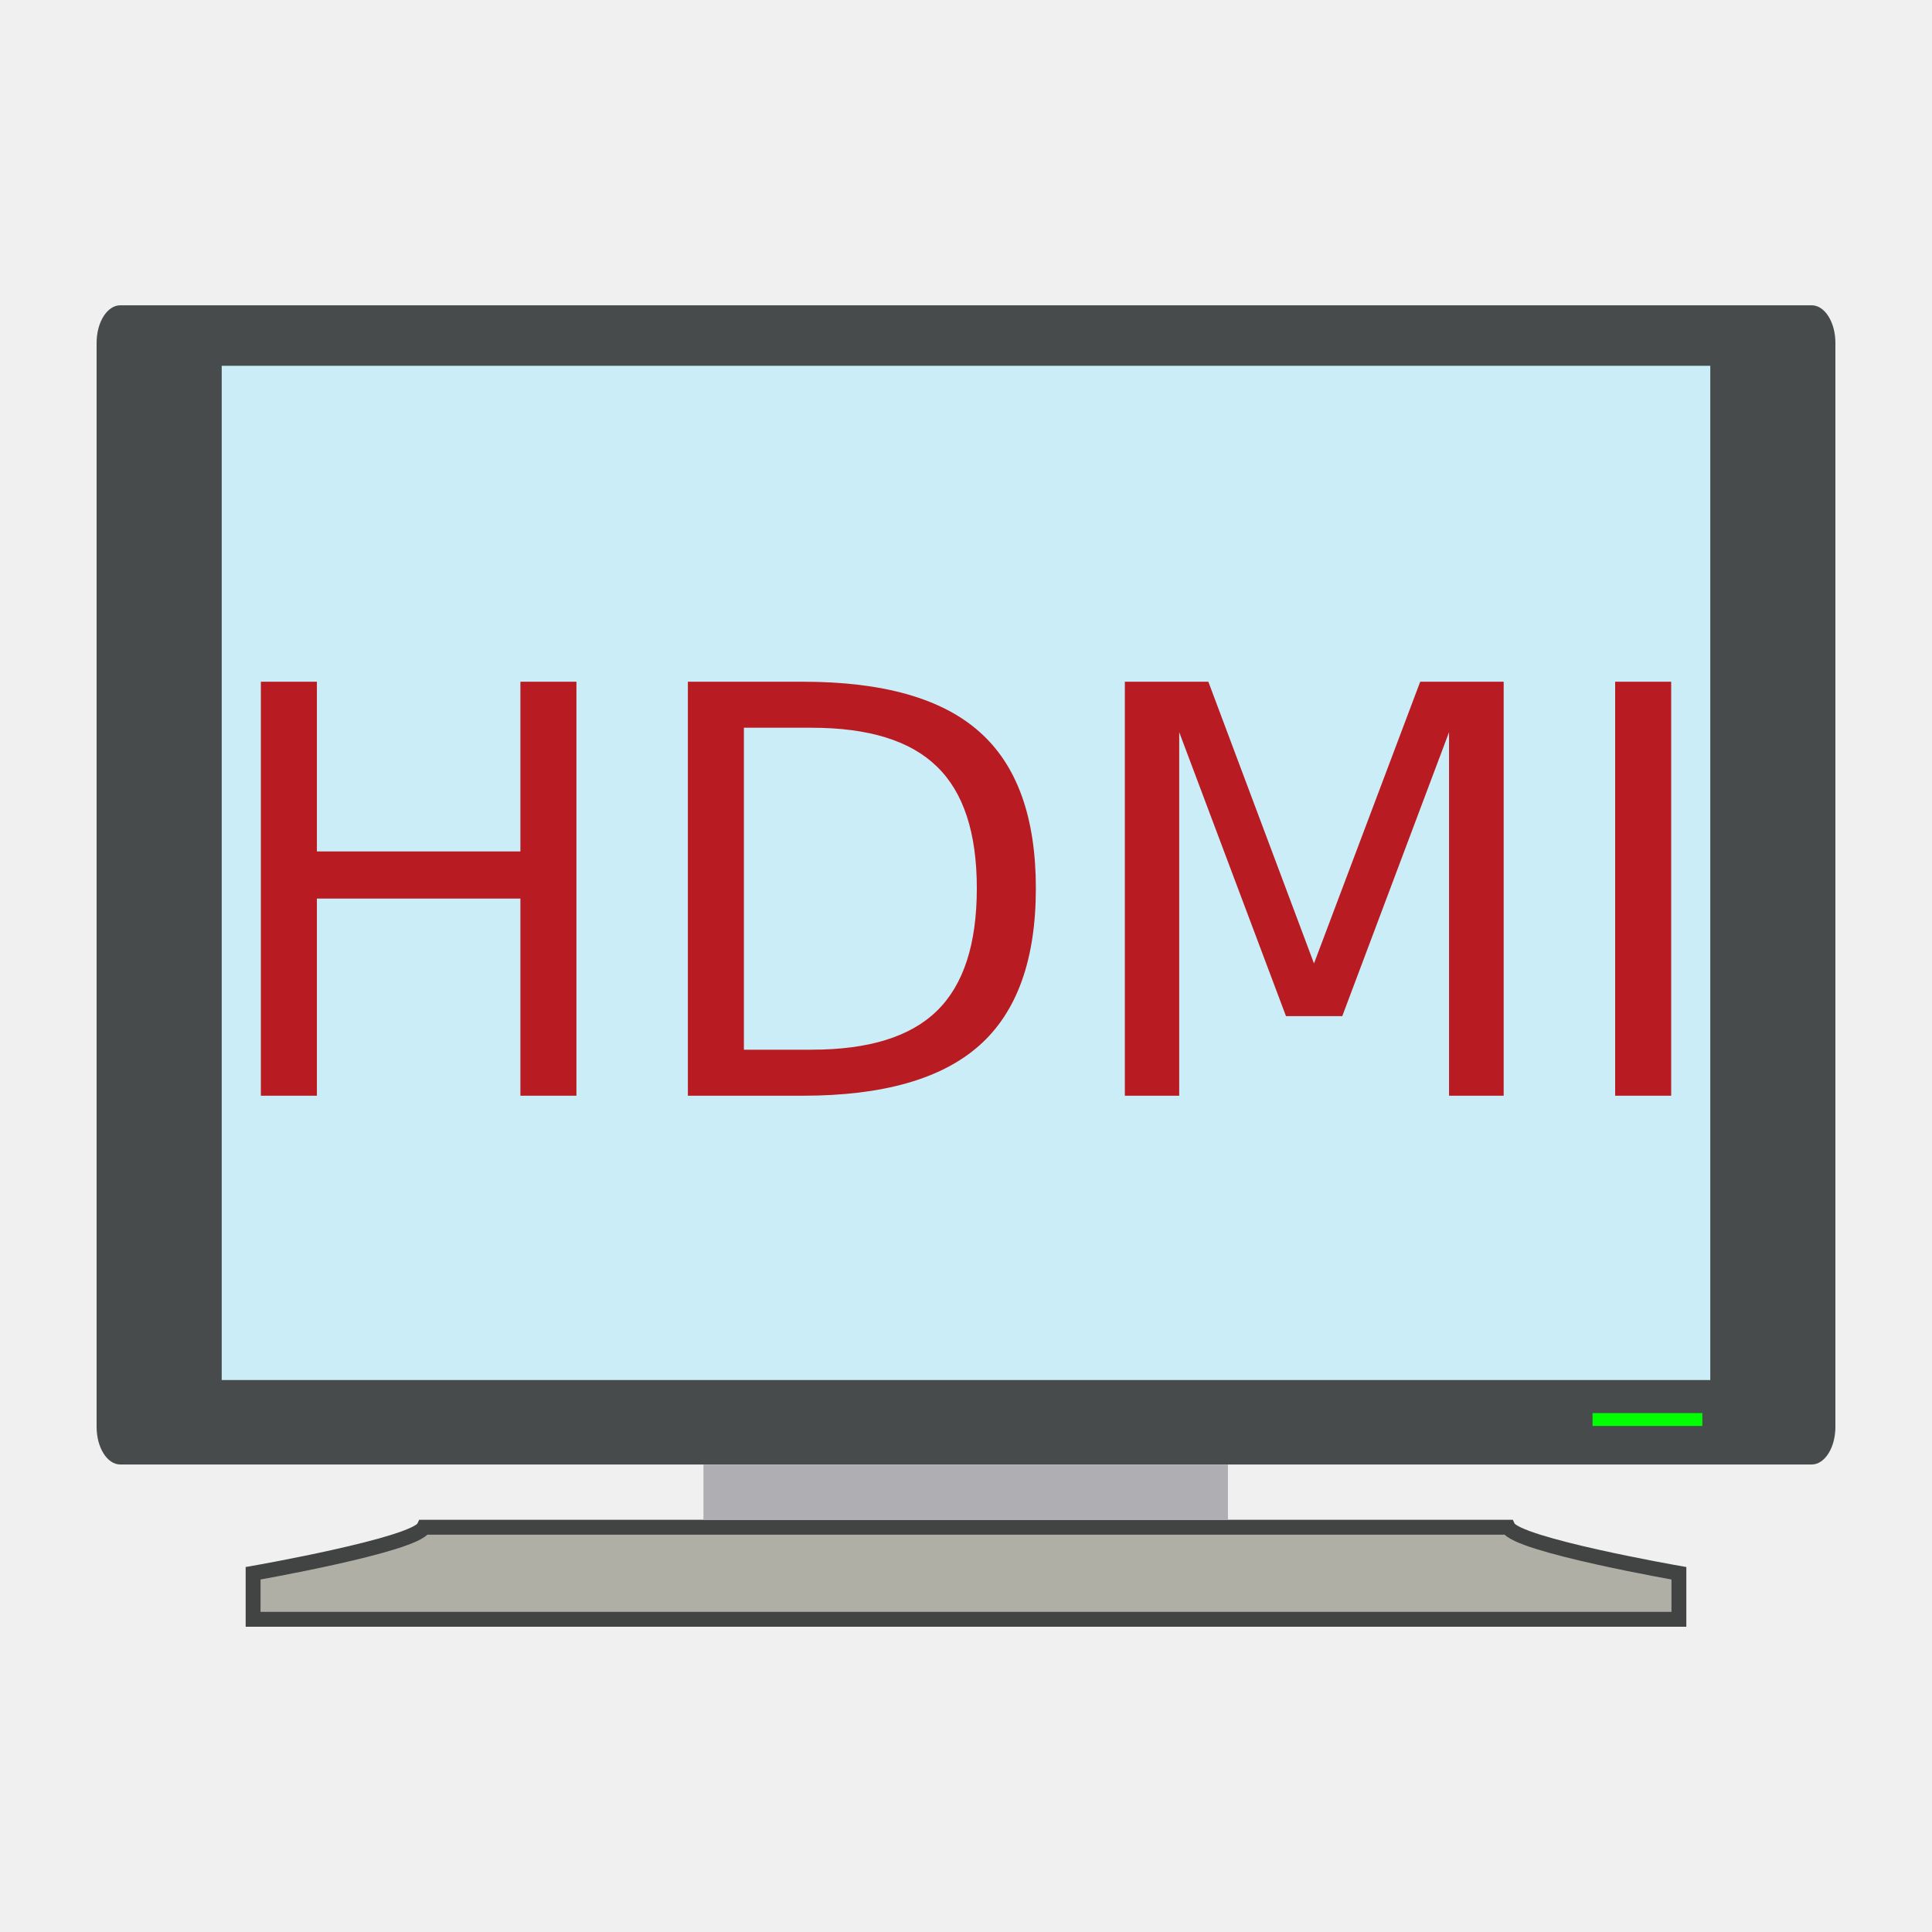
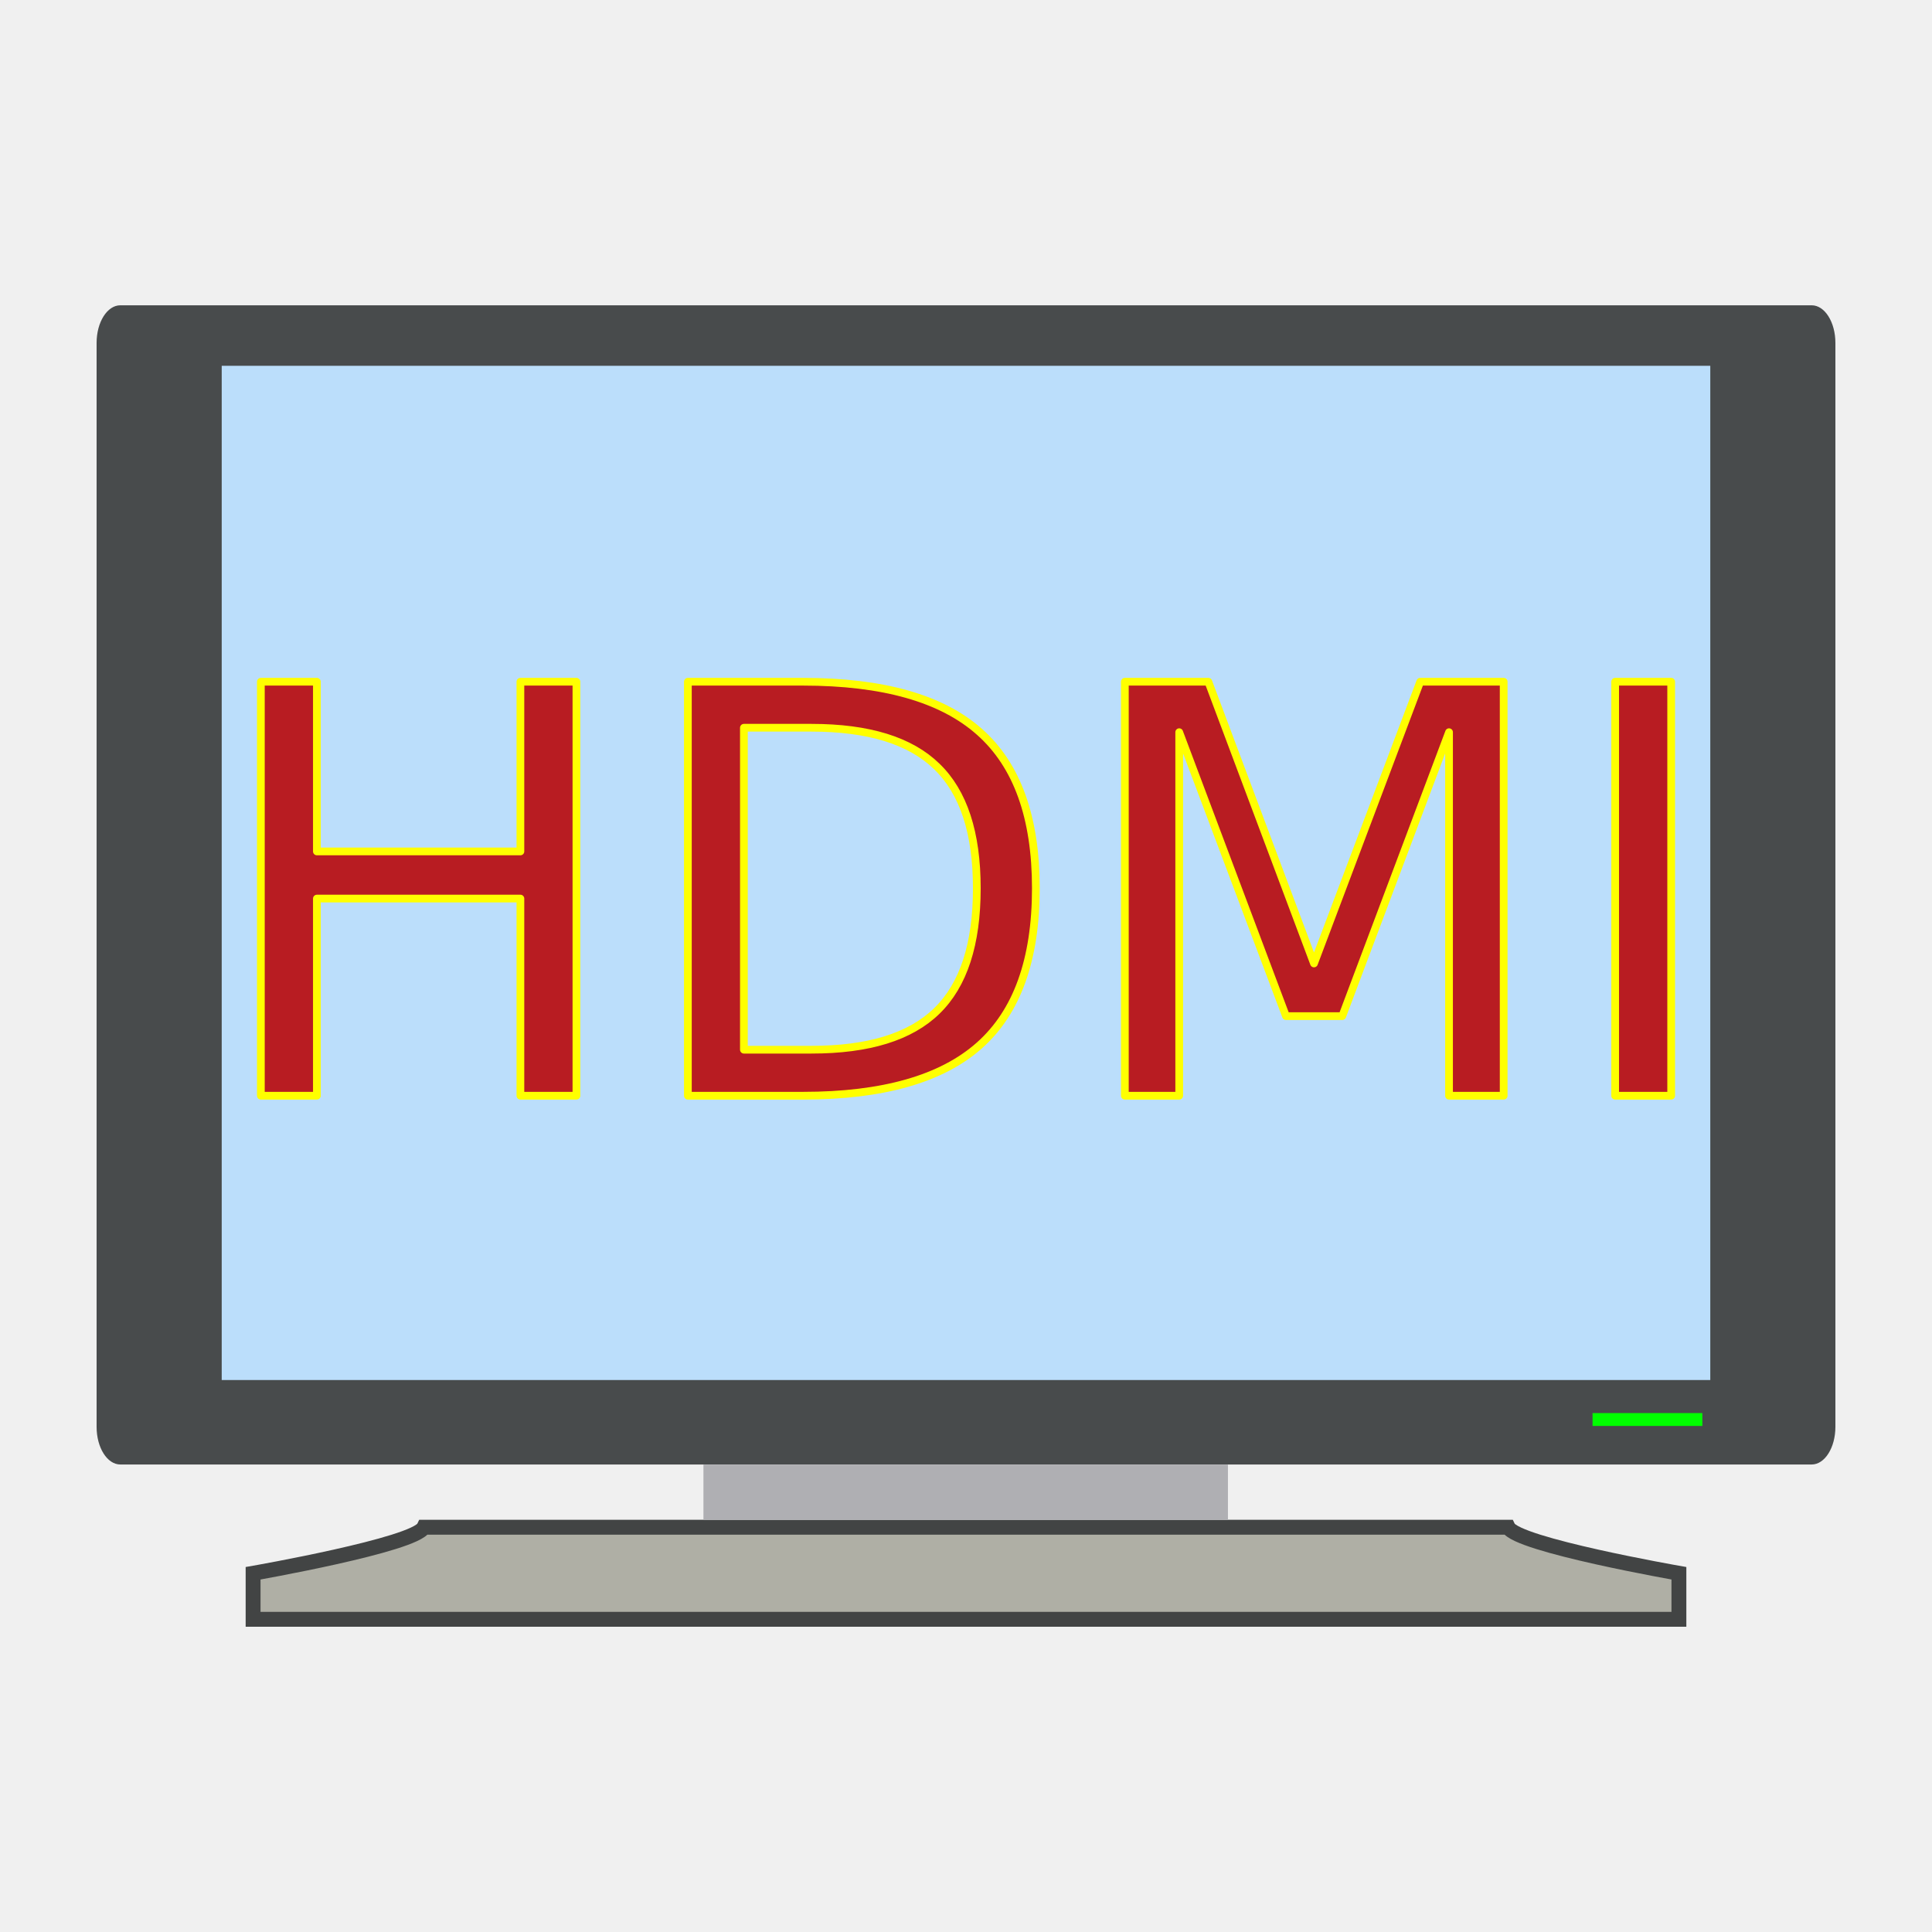
<svg xmlns="http://www.w3.org/2000/svg" width="50" height="50" viewBox="0 0 50 50" id="svg4200" version="1.1">
  <defs id="defs4202" />
  <g id="layer1" transform="translate(0,-1002.362)">
    <g transform="translate(-5.51173,7.595166)" id="g4324">
      <rect style="opacity:1;fill:#ffffff;fill-opacity:1;stroke:#b81c22;stroke-width:0.459;stroke-linecap:butt;stroke-linejoin:miter;stroke-miterlimit:4;stroke-dasharray:none;stroke-dashoffset:0;stroke-opacity:1" id="rect4193" width="29.541" height="5.541" x="10.23" y="1024.592" ry="0.401" rx="0.64" />
      <g transform="matrix(0.5962455,0,0,0.5962455,25.31608,425.569)" id="g4249">
        <path class="st5" d="m -0.53,1005.404 -16.7,0 0,3.9 c 0,0 3.8,2.4 4,3.9 l 12.7,0 12.7,0 c 0.2,-1.5 4,-3.9 4,-3.9 l 0,-3.9 -16.7,0 z" id="path15-0" style="fill:#b3b3b3;stroke:#000000;stroke-width:0.586;stroke-miterlimit:4;stroke-dasharray:none;stroke-opacity:1" />
        <g id="g4236">
          <line style="stroke:#000000;stroke-width:1.9;stroke-miterlimit:4;stroke-dasharray:none;stroke-opacity:1" id="line17-3" y2="1009.304" x2="10.97" y1="1009.304" x1="-12.03" class="st6" />
          <g transform="translate(31.2221,0.04464285)" id="g4225">
            <path style="fill:none;fill-rule:evenodd;stroke:#ffff00;stroke-width:1px;stroke-linecap:butt;stroke-linejoin:miter;stroke-opacity:1" d="m -39.152,1008.804 1.295,0 0,0" id="path4166" />
            <path style="fill:none;fill-rule:evenodd;stroke:#ffff00;stroke-width:1px;stroke-linecap:butt;stroke-linejoin:miter;stroke-opacity:1" d="m -37.464,1008.804 1.295,0 0,0" id="path4166-0" />
            <path style="fill:none;fill-rule:evenodd;stroke:#ffff00;stroke-width:1px;stroke-linecap:butt;stroke-linejoin:miter;stroke-opacity:1" d="m -34.088,1008.804 1.295,0 0,0" id="path4166-6" />
            <path style="fill:none;fill-rule:evenodd;stroke:#ffff00;stroke-width:1px;stroke-linecap:butt;stroke-linejoin:miter;stroke-opacity:1" d="m -35.776,1008.804 1.295,0 0,0" id="path4166-1" />
            <path style="fill:none;fill-rule:evenodd;stroke:#ffff00;stroke-width:1px;stroke-linecap:butt;stroke-linejoin:miter;stroke-opacity:1" d="m -32.4,1008.804 1.295,0 0,0" id="path4166-5" />
            <path style="fill:none;fill-rule:evenodd;stroke:#ffff00;stroke-width:1px;stroke-linecap:butt;stroke-linejoin:miter;stroke-opacity:1" d="m -30.711,1008.804 1.295,0 0,0" id="path4166-9" />
            <path style="fill:none;fill-rule:evenodd;stroke:#ffff00;stroke-width:1px;stroke-linecap:butt;stroke-linejoin:miter;stroke-opacity:1" d="m -29.023,1008.804 1.295,0 0,0" id="path4166-4" />
            <path style="fill:none;fill-rule:evenodd;stroke:#ffff00;stroke-width:1px;stroke-linecap:butt;stroke-linejoin:miter;stroke-opacity:1" d="m -27.335,1008.804 1.295,0 0,0" id="path4166-90" />
            <path style="fill:none;fill-rule:evenodd;stroke:#ffff00;stroke-width:1px;stroke-linecap:butt;stroke-linejoin:miter;stroke-opacity:1" d="m -25.647,1008.804 1.295,0 0,0" id="path4166-91" />
          </g>
        </g>
      </g>
    </g>
    <g transform="translate(4.1723255e-6,-4.5349834e-6)" id="g4520">
      <g id="g4512">
        <path id="path15" d="m 25,1044.269 18.45,0 0,-1.191 c 0,0 -4.198,-0.733 -4.419,-1.191 l -14.031,0 -14.031,0 c -0.221,0.458 -4.419,1.191 -4.419,1.191 l 0,1.191 18.45,0 z" class="st5" style="fill:#afafa5;stroke:#424444;stroke-width:0.385;stroke-miterlimit:10" />
        <g id="g4507">
          <rect rx="0.614" ry="0.974" y="1010.263" x="2.5" height="30" width="45" id="rect4178" style="opacity:1;fill:#484b4c;fill-opacity:1;stroke:none;stroke-width:0.5;stroke-linecap:butt;stroke-linejoin:miter;stroke-miterlimit:4;stroke-dasharray:none;stroke-dashoffset:0;stroke-opacity:1" />
-           <rect style="fill:#cbedf7" x="5.738" y="1011.829" class="st1" width="38.524" height="26.248" id="rect9" />
+           <rect style="fill:#bbdefb;fill-opacity:1" x="5.738" y="1011.829" class="st1" width="38.524" height="26.248" id="rect9" />
          <line style="fill:none;stroke:#00ff00;stroke-width:0.333;stroke-miterlimit:10;stroke-opacity:1" class="st6" x1="44.057" y1="1039.099" x2="41.215" y2="1039.099" id="line17" />
        </g>
        <rect style="opacity:1;fill:#afafb3;fill-opacity:1;stroke:none;stroke-width:0.5;stroke-linecap:butt;stroke-linejoin:miter;stroke-miterlimit:4;stroke-dasharray:none;stroke-dashoffset:0;stroke-opacity:1" id="rect4162" width="13.574" height="1.435" x="18.205" y="1040.265" />
      </g>
-       <g id="g4173">
-         <path d="m 6.751,1020.005 1.45,0 0,4.392 5.267,0 0,-4.392 1.45,0 0,10.714 -1.45,0 0,-5.102 -5.267,0 0,5.102 -1.45,0 0,-10.714 z" style="font-style:normal;font-weight:normal;font-size:medium;line-height:125%;font-family:sans-serif;letter-spacing:0px;word-spacing:0px;fill:#b81c22;fill-opacity:1;stroke:none;stroke-width:1px;stroke-linecap:butt;stroke-linejoin:miter;stroke-opacity:1" id="path4160" />
-         <path d="m 19.252,1021.196 0,8.332 1.751,0 q 2.217,0 3.244,-1.005 1.033,-1.005 1.033,-3.172 0,-2.153 -1.033,-3.15 -1.026,-1.005 -3.244,-1.005 l -1.751,0 z m -1.45,-1.191 2.978,0 q 3.114,0 4.571,1.299 1.457,1.292 1.457,4.047 0,2.77 -1.464,4.069 -1.464,1.299 -4.564,1.299 l -2.978,0 0,-10.714 z" style="font-style:normal;font-weight:normal;font-size:medium;line-height:125%;font-family:sans-serif;letter-spacing:0px;word-spacing:0px;fill:#b81c22;fill-opacity:1;stroke:none;stroke-width:1px;stroke-linecap:butt;stroke-linejoin:miter;stroke-opacity:1" id="path4162" />
-         <path d="m 29.112,1020.005 2.16,0 2.734,7.291 2.749,-7.291 2.16,0 0,10.714 -1.414,0 0,-9.408 -2.763,7.348 -1.457,0 -2.763,-7.348 0,9.408 -1.407,0 0,-10.714 z" style="font-style:normal;font-weight:normal;font-size:medium;line-height:125%;font-family:sans-serif;letter-spacing:0px;word-spacing:0px;fill:#b81c22;fill-opacity:1;stroke:none;stroke-width:1px;stroke-linecap:butt;stroke-linejoin:miter;stroke-opacity:1" id="path4164" />
-         <path d="m 41.8,1020.005 1.45,0 0,10.714 -1.45,0 0,-10.714 z" style="font-style:normal;font-weight:normal;font-size:medium;line-height:125%;font-family:sans-serif;letter-spacing:0px;word-spacing:0px;fill:#b81c22;fill-opacity:1;stroke:none;stroke-width:1px;stroke-linecap:butt;stroke-linejoin:miter;stroke-opacity:1" id="path4167" />
+       <g id="g4173" style="stroke:#ffff00;stroke-opacity:1;stroke-width:0.2;stroke-miterlimit:4;stroke-dasharray:none;stroke-linejoin:round;stroke-linecap:round">
+         <path d="m 6.751,1020.005 1.45,0 0,4.392 5.267,0 0,-4.392 1.45,0 0,10.714 -1.45,0 0,-5.102 -5.267,0 0,5.102 -1.45,0 0,-10.714 z" style="font-style:normal;font-weight:normal;font-size:medium;line-height:125%;font-family:sans-serif;letter-spacing:0px;word-spacing:0px;fill:#b81c22;fill-opacity:1;stroke:#ffff00;stroke-width:0.2;stroke-linecap:round;stroke-linejoin:round;stroke-opacity:1;stroke-miterlimit:4;stroke-dasharray:none" id="path4160" />
+         <path d="m 19.252,1021.196 0,8.332 1.751,0 q 2.217,0 3.244,-1.005 1.033,-1.005 1.033,-3.172 0,-2.153 -1.033,-3.15 -1.026,-1.005 -3.244,-1.005 l -1.751,0 z m -1.45,-1.191 2.978,0 q 3.114,0 4.571,1.299 1.457,1.292 1.457,4.047 0,2.77 -1.464,4.069 -1.464,1.299 -4.564,1.299 l -2.978,0 0,-10.714 z" style="font-style:normal;font-weight:normal;font-size:medium;line-height:125%;font-family:sans-serif;letter-spacing:0px;word-spacing:0px;fill:#b81c22;fill-opacity:1;stroke:#ffff00;stroke-width:0.2;stroke-linecap:round;stroke-linejoin:round;stroke-opacity:1;stroke-miterlimit:4;stroke-dasharray:none" id="path4162" />
+         <path d="m 29.112,1020.005 2.16,0 2.734,7.291 2.749,-7.291 2.16,0 0,10.714 -1.414,0 0,-9.408 -2.763,7.348 -1.457,0 -2.763,-7.348 0,9.408 -1.407,0 0,-10.714 z" style="font-style:normal;font-weight:normal;font-size:medium;line-height:125%;font-family:sans-serif;letter-spacing:0px;word-spacing:0px;fill:#b81c22;fill-opacity:1;stroke:#ffff00;stroke-width:0.2;stroke-linecap:round;stroke-linejoin:round;stroke-opacity:1;stroke-miterlimit:4;stroke-dasharray:none" id="path4164" />
+         <path d="m 41.8,1020.005 1.45,0 0,10.714 -1.45,0 0,-10.714 z" style="font-style:normal;font-weight:normal;font-size:medium;line-height:125%;font-family:sans-serif;letter-spacing:0px;word-spacing:0px;fill:#b81c22;fill-opacity:1;stroke:#ffff00;stroke-width:0.2;stroke-linecap:round;stroke-linejoin:round;stroke-opacity:1;stroke-miterlimit:4;stroke-dasharray:none" id="path4167" />
      </g>
    </g>
  </g>
</svg>
